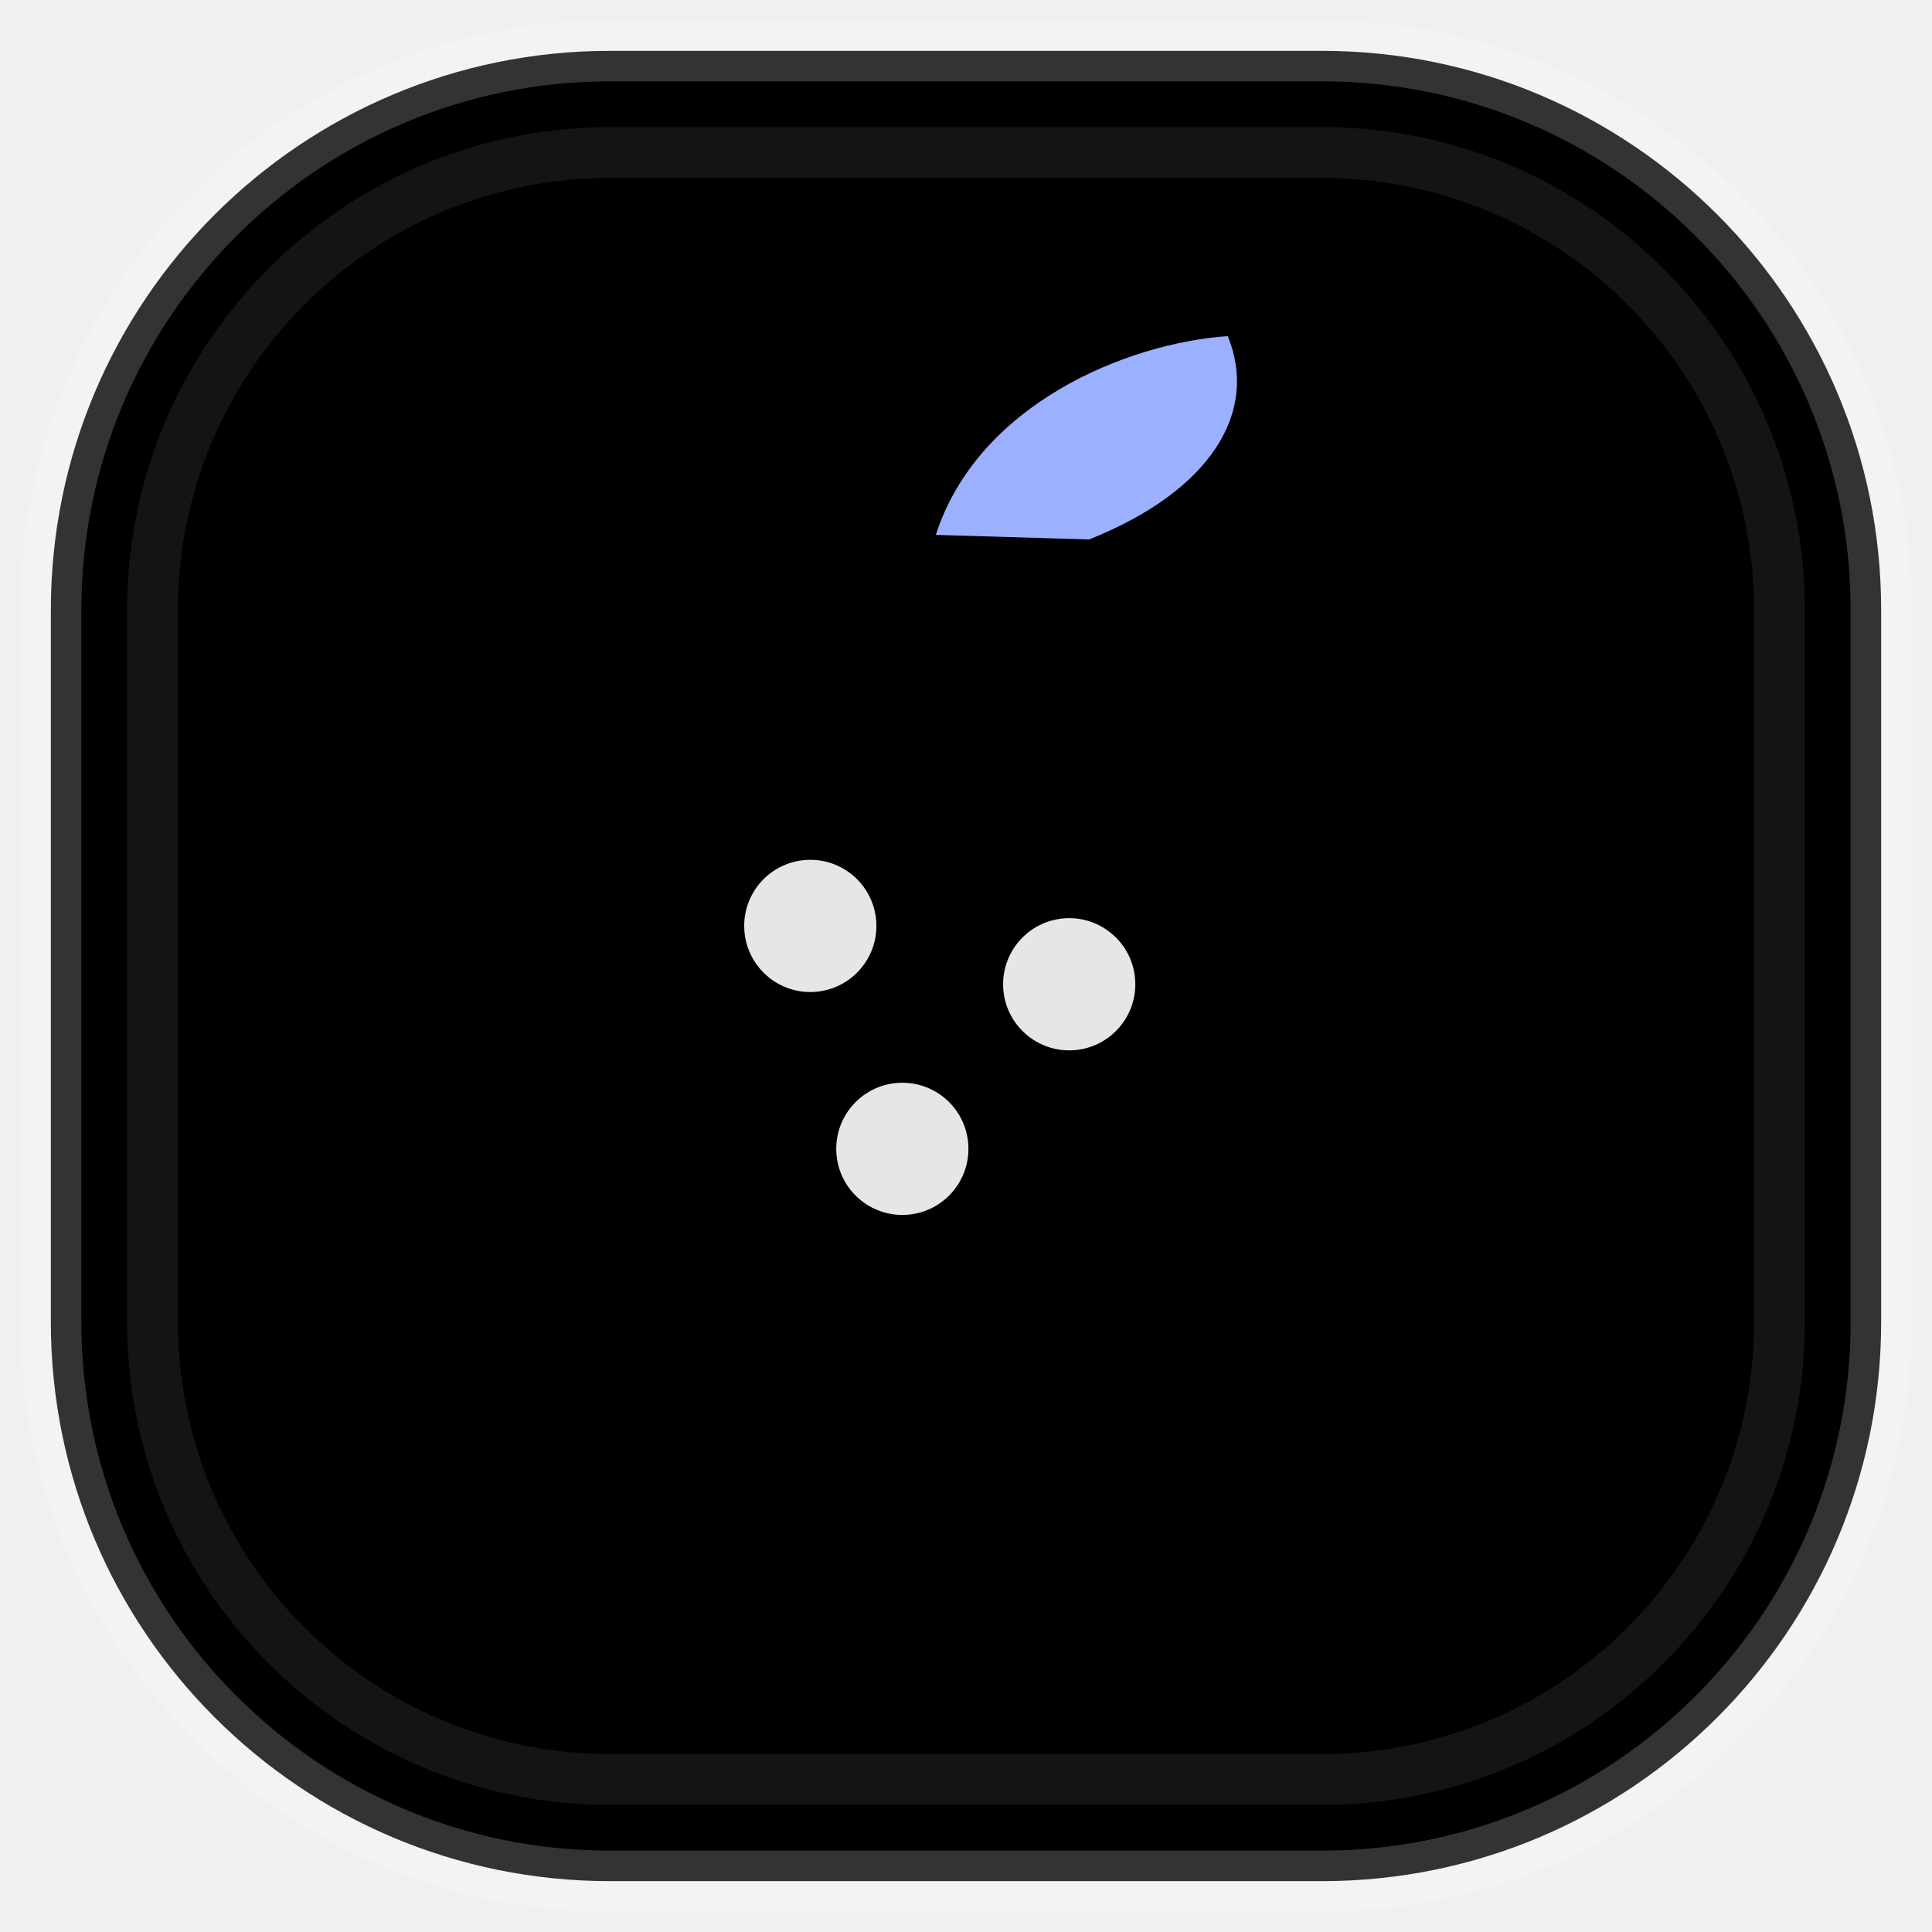
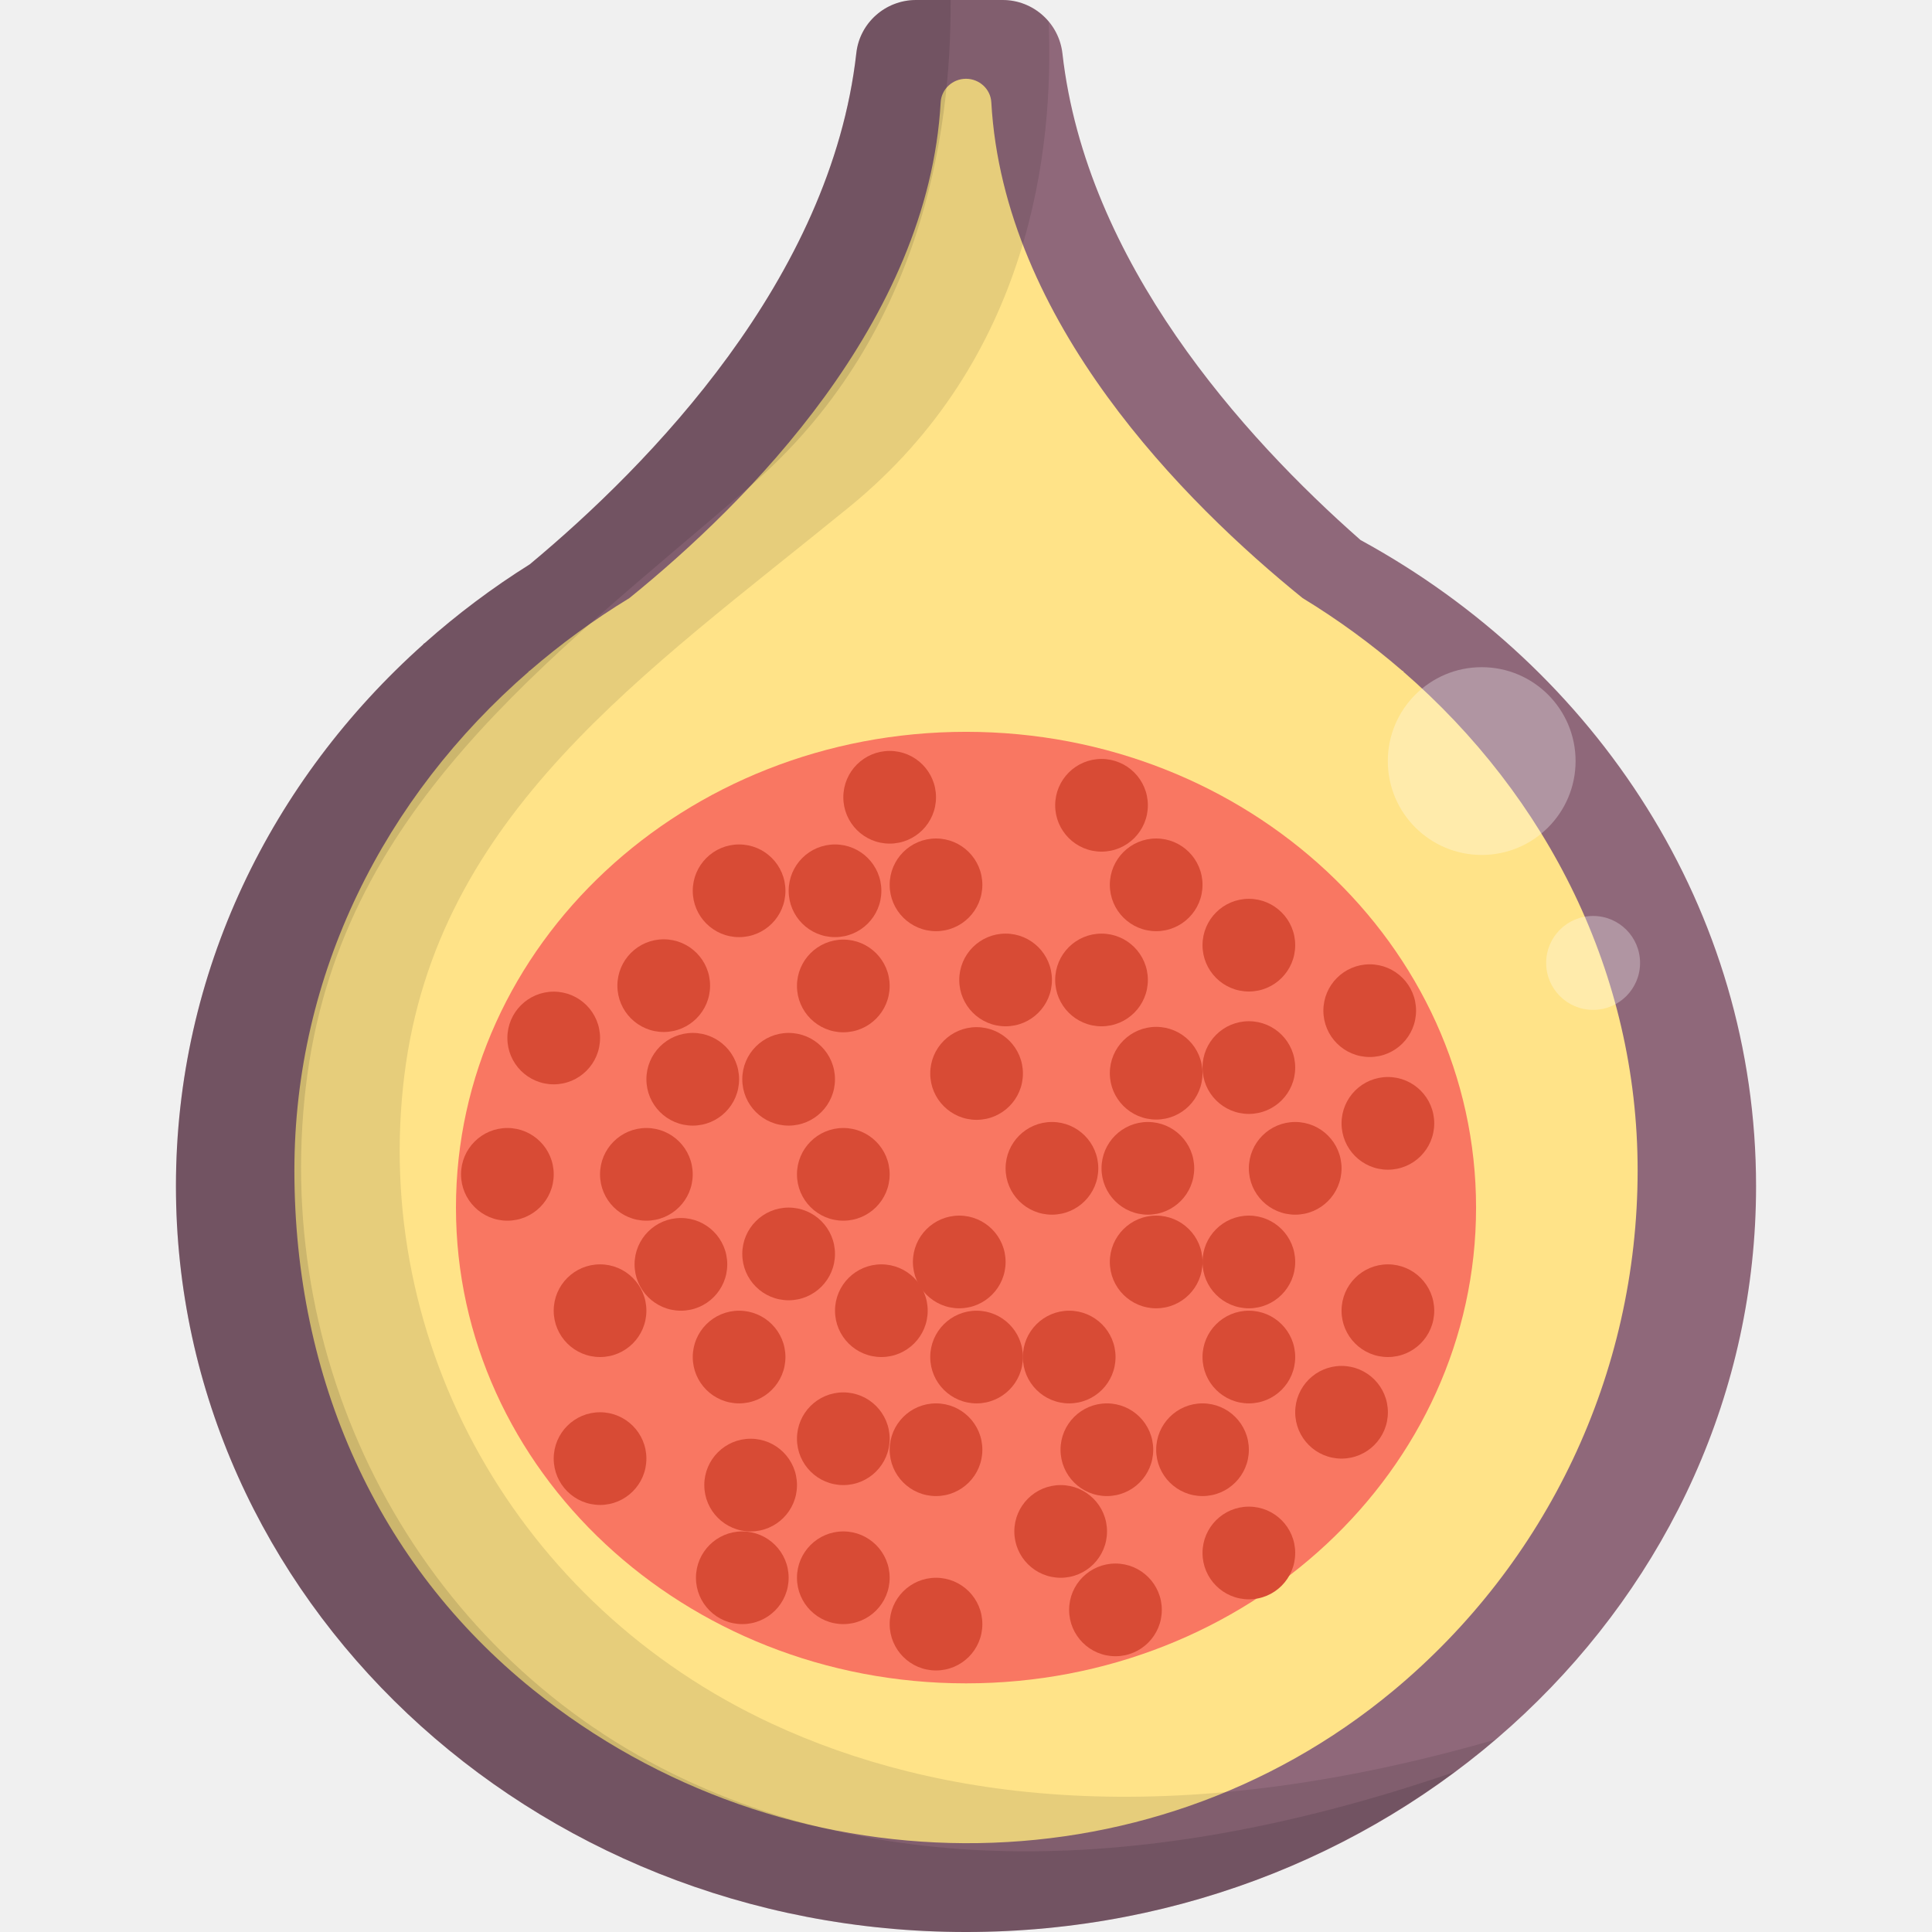
- <svg xmlns="http://www.w3.org/2000/svg" width="32" height="32" viewBox="0 0 38 38" fill="none">
-   <defs>
-     <linearGradient id="favBg" x1="0" y1="0" x2="38" y2="38" gradientUnits="userSpaceOnUse">
-       <stop offset="0%" stopColor="#202A4B" />
-       <stop offset="65%" stopColor="#0F1324" />
-     </linearGradient>
-     <linearGradient id="favFruit" x1="0" y1="0" x2="22" y2="24" gradientUnits="userSpaceOnUse">
-       <stop offset="0%" stopColor="#8493FF" />
-       <stop offset="55%" stopColor="#5257DC" />
-       <stop offset="100%" stopColor="#3539A1" />
-     </linearGradient>
-   </defs>
-   <rect x="1" y="1" width="36" height="36" rx="11" fill="url(#favBg)" stroke="rgba(255, 255, 255, 0.2)" stroke-width="1.2" />
-   <rect x="3" y="3" width="32" height="32" rx="9" stroke="rgba(255, 255, 255, 0.08)" stroke-width="1" fill="none" />
-   <g transform="rotate(-4 19 19)">
-     <path d="M19 10C14.5 10 10.5 13.5 10.5 19C10.5 24.5 14 28 19 28C24 28 27.5 24.5 27.5 19C27.5 13.5 23.5 10 19 10Z" fill="url(#favFruit)" />
-     <path d="M19 10.5C20 8 23 7 25 7C25.5 8.5 24.5 10 22 10.8" fill="#9BB0FF" />
-     <circle cx="16" cy="18" r="1.3" fill="white" fill-opacity="0.9" />
-     <circle cx="21" cy="19.5" r="1.3" fill="white" fill-opacity="0.9" />
-     <circle cx="17.5" cy="22.5" r="1.3" fill="white" fill-opacity="0.9" />
+ <svg xmlns="http://www.w3.org/2000/svg" height="800px" width="800px" version="1.1" id="Layer_1" viewBox="0 0 511.996 511.996" xml:space="preserve">
+   <path style="fill:#8F687A;" d="M360.556,143.115c-31.308-27.552-72.735-73.684-78.999-128.93C280.646,6.107,273.838,0,265.711,0  h-9.791h-3.36h-9.791c-8.078,0-14.932,6.025-15.831,14.051c-6.723,59.879-54.762,109.049-86.536,135.497  c-9.903,6.204-19.198,13.196-27.821,20.856c-0.276,0.179-0.452,0.291-0.452,0.291h0.127c-40.386,36.034-65.628,87.04-65.628,143.642  c0,109.165,93.74,197.66,209.374,197.66s209.371-88.496,209.371-197.66C465.372,241.137,423.191,177.279,360.556,143.115z" />
+   <path style="fill:#FFE388;" d="M371.852,177.966h0.123c0,0-0.168-0.105-0.429-0.269c-8.168-7.051-16.962-13.483-26.339-19.195  c-31.289-25.32-79.246-73.269-82.501-131.398c-0.198-3.516-3.188-6.23-6.712-6.23l0,0l0,0c-3.52,0-6.51,2.714-6.708,6.23  c-3.251,58.129-51.212,106.078-82.497,131.398c-9.377,5.711-18.175,12.143-26.339,19.195c-0.261,0.164-0.429,0.269-0.429,0.269  h0.123c-38.232,33.163-62.127,80.1-62.127,132.189c0,55.273,21.976,104.323,63.202,137.576c66.49,53.623,162.418,54.9,228.076,0.265  c40.491-33.693,64.691-83.677,64.691-137.841C433.986,258.066,410.088,211.129,371.852,177.966z" />
+   <ellipse style="fill:#F97762;" cx="256.002" cy="320.021" rx="135.168" ry="126.082" />
+   <g>
+     <circle style="fill:#D84B35;" cx="266.491" cy="259.697" r="12.281" />
+     <circle style="fill:#D84B35;" cx="291.912" cy="259.697" r="12.281" />
+     <circle style="fill:#D84B35;" cx="278.773" cy="309.617" r="12.281" />
+     <circle style="fill:#D84B35;" cx="306.396" cy="284.409" r="12.281" />
+     <circle style="fill:#D84B35;" cx="330.958" cy="282.916" r="12.281" />
+     <circle style="fill:#D84B35;" cx="306.396" cy="234.489" r="12.281" />
+     <circle style="fill:#D84B35;" cx="258.802" cy="284.484" r="12.281" />
+     <circle style="fill:#D84B35;" cx="254.21" cy="334.43" r="12.281" />
+     <circle style="fill:#D84B35;" cx="258.802" cy="359.627" r="12.281" />
+     <circle style="fill:#D84B35;" cx="306.396" cy="334.43" r="12.281" />
+     <circle style="fill:#D84B35;" cx="293.331" cy="384.189" r="12.281" />
+     <circle style="fill:#D84B35;" cx="304.194" cy="309.617" r="12.281" />
+     <circle style="fill:#D84B35;" cx="291.912" cy="213.41" r="12.281" />
+     <circle style="fill:#D84B35;" cx="283.345" cy="359.627" r="12.281" />
+     <circle style="fill:#D84B35;" cx="330.958" cy="334.43" r="12.281" />
+     <circle style="fill:#D84B35;" cx="330.958" cy="359.627" r="12.281" />
+     <circle style="fill:#D84B35;" cx="295.608" cy="426.632" r="12.281" />
+     <circle style="fill:#D84B35;" cx="318.677" cy="384.189" r="12.281" />
+     <circle style="fill:#D84B35;" cx="281.087" cy="405.84" r="12.281" />
+     <circle style="fill:#D84B35;" cx="367.802" cy="347.346" r="12.281" />
+     <circle style="fill:#D84B35;" cx="367.802" cy="297.698" r="12.281" />
+     <circle style="fill:#D84B35;" cx="355.521" cy="374.26" r="12.281" />
+     <circle style="fill:#D84B35;" cx="362.987" cy="267.835" r="12.281" />
+     <circle style="fill:#D84B35;" cx="330.958" cy="250.477" r="12.281" />
+     <circle style="fill:#D84B35;" cx="330.958" cy="411.552" r="12.281" />
+     <circle style="fill:#D84B35;" cx="343.24" cy="309.617" r="12.281" />
+     <circle style="fill:#D84B35;" cx="183.584" cy="286.014" r="12.281" />
+     <circle style="fill:#D84B35;" cx="208.994" cy="286.014" r="12.281" />
+     <circle style="fill:#D84B35;" cx="195.865" cy="236.068" r="12.281" />
+     <circle style="fill:#D84B35;" cx="223.485" cy="261.284" r="12.281" />
+     <circle style="fill:#D84B35;" cx="146.74" cy="275.077" r="12.281" />
+     <circle style="fill:#D84B35;" cx="223.485" cy="311.211" r="12.281" />
+     <circle style="fill:#D84B35;" cx="175.894" cy="261.206" r="12.281" />
+     <circle style="fill:#D84B35;" cx="159.018" cy="347.346" r="12.281" />
+     <circle style="fill:#D84B35;" cx="159.018" cy="386.541" r="12.281" />
+     <circle style="fill:#D84B35;" cx="235.77" cy="211.282" r="12.281" />
+     <circle style="fill:#D84B35;" cx="233.567" cy="347.346" r="12.281" />
+     <circle style="fill:#D84B35;" cx="221.286" cy="236.068" r="12.281" />
+     <circle style="fill:#D84B35;" cx="208.994" cy="332.302" r="12.281" />
+     <circle style="fill:#D84B35;" cx="195.865" cy="359.627" r="12.281" />
+     <circle style="fill:#D84B35;" cx="248.051" cy="234.489" r="12.281" />
+     <circle style="fill:#D84B35;" cx="223.485" cy="381.278" r="12.281" />
+     <circle style="fill:#D84B35;" cx="171.295" cy="311.211" r="12.281" />
+     <circle style="fill:#D84B35;" cx="180.448" cy="335.065" r="12.281" />
+     <circle style="fill:#D84B35;" cx="134.459" cy="311.211" r="12.281" />
+     <circle style="fill:#D84B35;" cx="248.051" cy="430.403" r="12.281" />
+     <circle style="fill:#D84B35;" cx="198.926" cy="393.559" r="12.281" />
+     <circle style="fill:#D84B35;" cx="196.716" cy="418.121" r="12.281" />
+     <circle style="fill:#D84B35;" cx="248.051" cy="384.189" r="12.281" />
+     <circle style="fill:#D84B35;" cx="223.485" cy="418.121" r="12.281" />
+   </g>
+   <path style="opacity:0.1;enable-background:new    ;" d="M198.926,128.74C144.65,175.599,89.631,214.832,81.03,288.168  c-8.791,74.968,29.695,148.674,97.44,181.971c45.631,22.427,112.364,31.998,207.075-0.571c3.707-2.762,7.346-5.603,10.844-8.593  c-86.655,25.04-148.651,15.876-191.789-4.151c-67.745-31.45-106.231-101.064-97.44-171.877  c8.601-69.271,63.62-106.328,117.896-150.589c48.02-39.158,54.28-94.733,52.835-128.636C274.95,2.225,270.583,0,265.711,0h-9.791  h-3.36h-0.635C252.176,36.19,243.758,90.03,198.926,128.74z" />
+   <path style="opacity:0.2;enable-background:new    ;" d="M178.47,470.136c-67.745-33.297-106.231-107-97.44-181.971  c8.601-73.333,63.62-112.565,117.896-159.424C243.758,90.03,252.176,36.19,251.922,0h-9.157c-8.078,0-14.932,6.025-15.831,14.051  c-6.723,59.879-54.762,109.049-86.536,135.497c-9.903,6.204-19.198,13.196-27.821,20.856c-0.276,0.179-0.452,0.291-0.452,0.291  h0.127c-40.386,36.034-65.628,87.04-65.628,143.642c0,109.165,93.74,197.66,209.374,197.66c48.923,0,93.893-15.887,129.539-42.436  C290.83,502.134,224.101,492.567,178.47,470.136z" />
+   <g style="opacity:0.3;">
+     <circle style="fill:#FFFFFF;" cx="392.663" cy="201.688" r="24.88" />
+     <circle style="fill:#FFFFFF;" cx="422.19" cy="255.181" r="12.442" />
  </g>
</svg>
